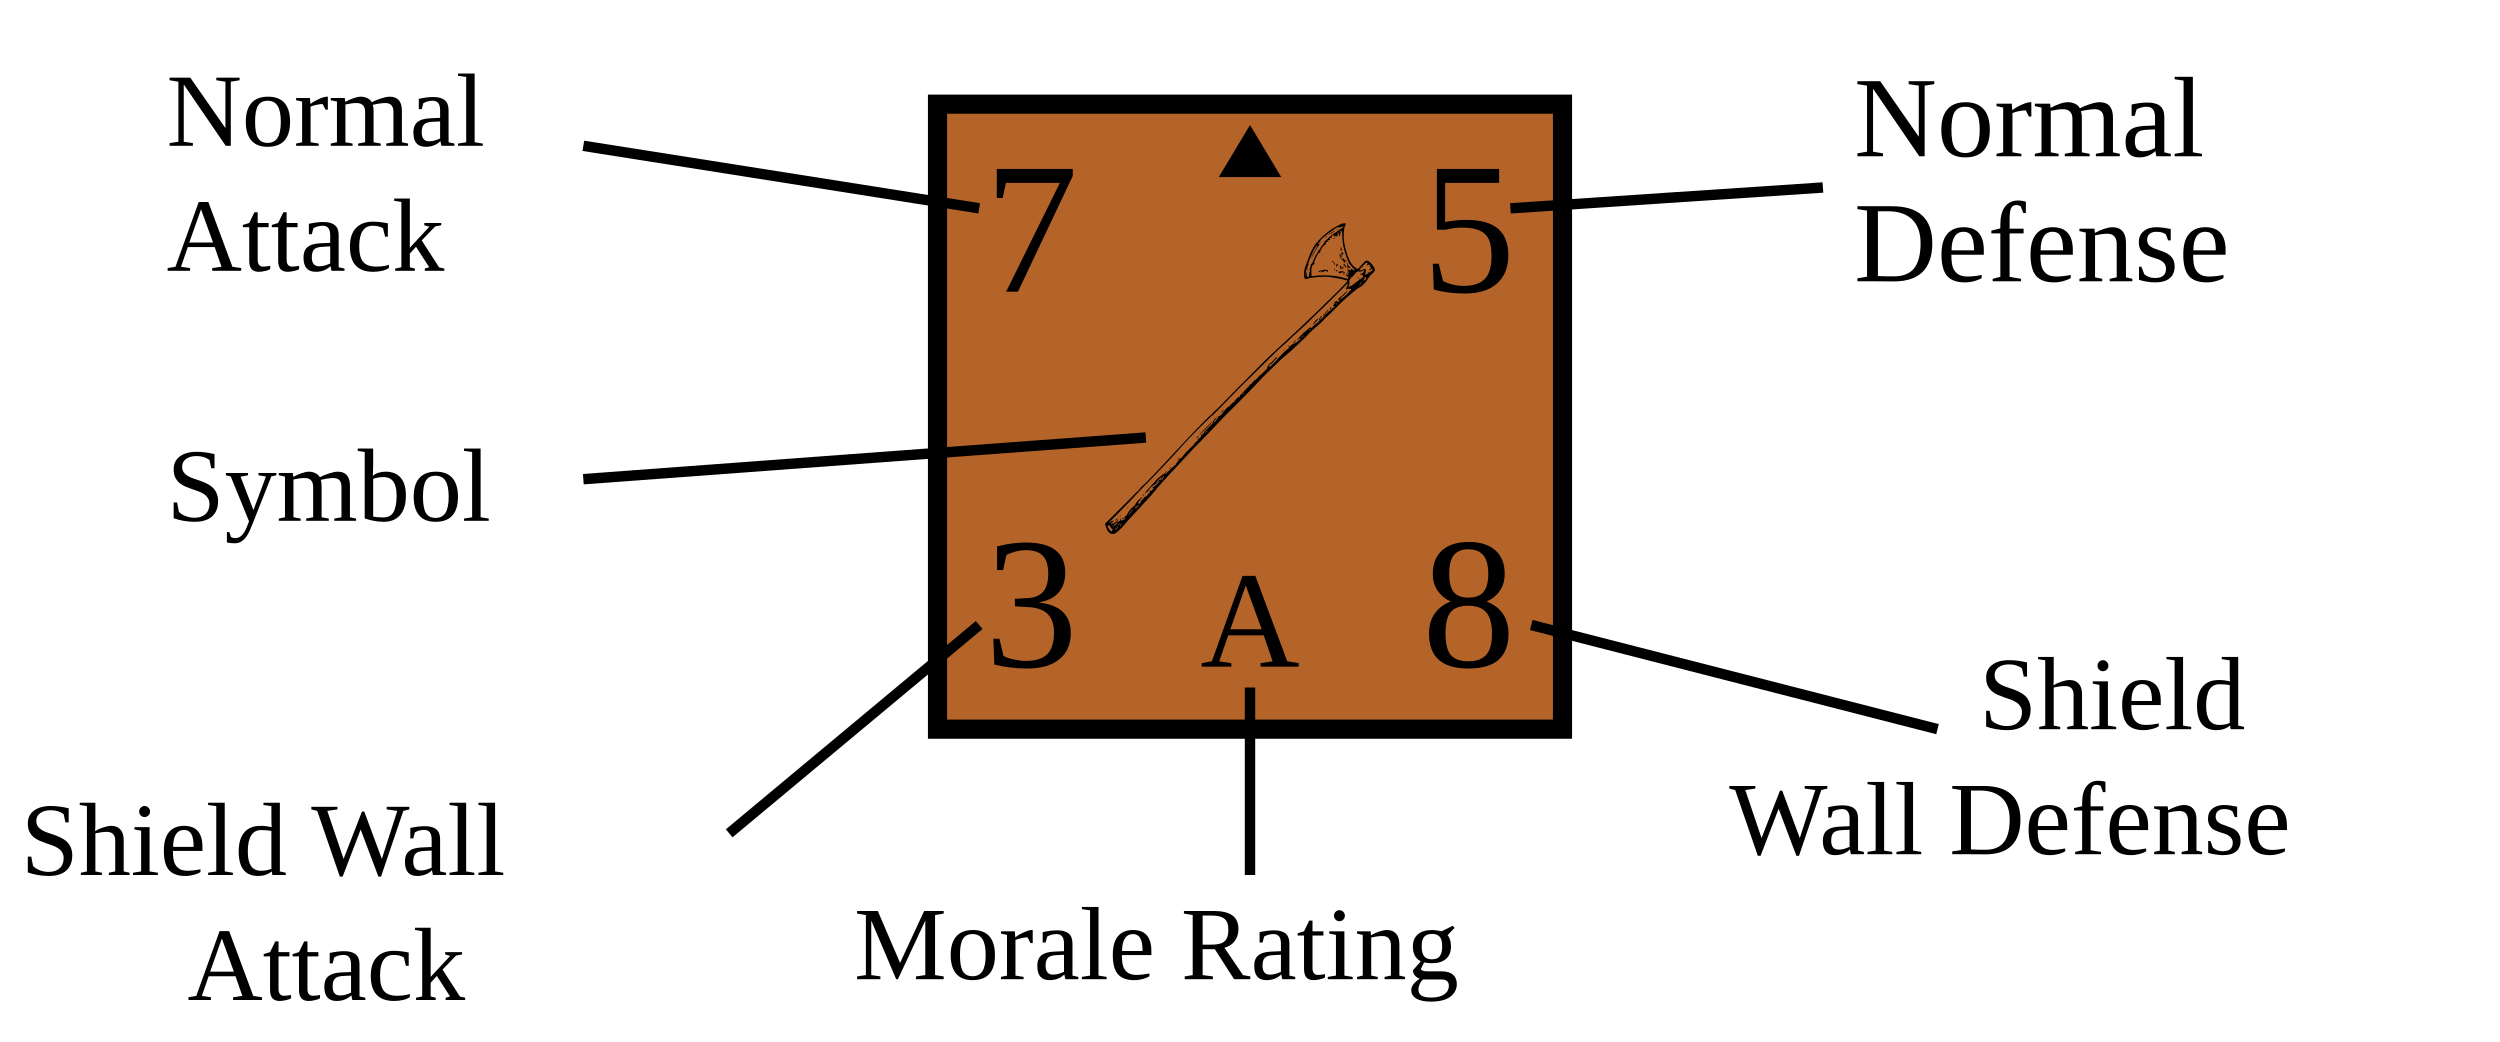
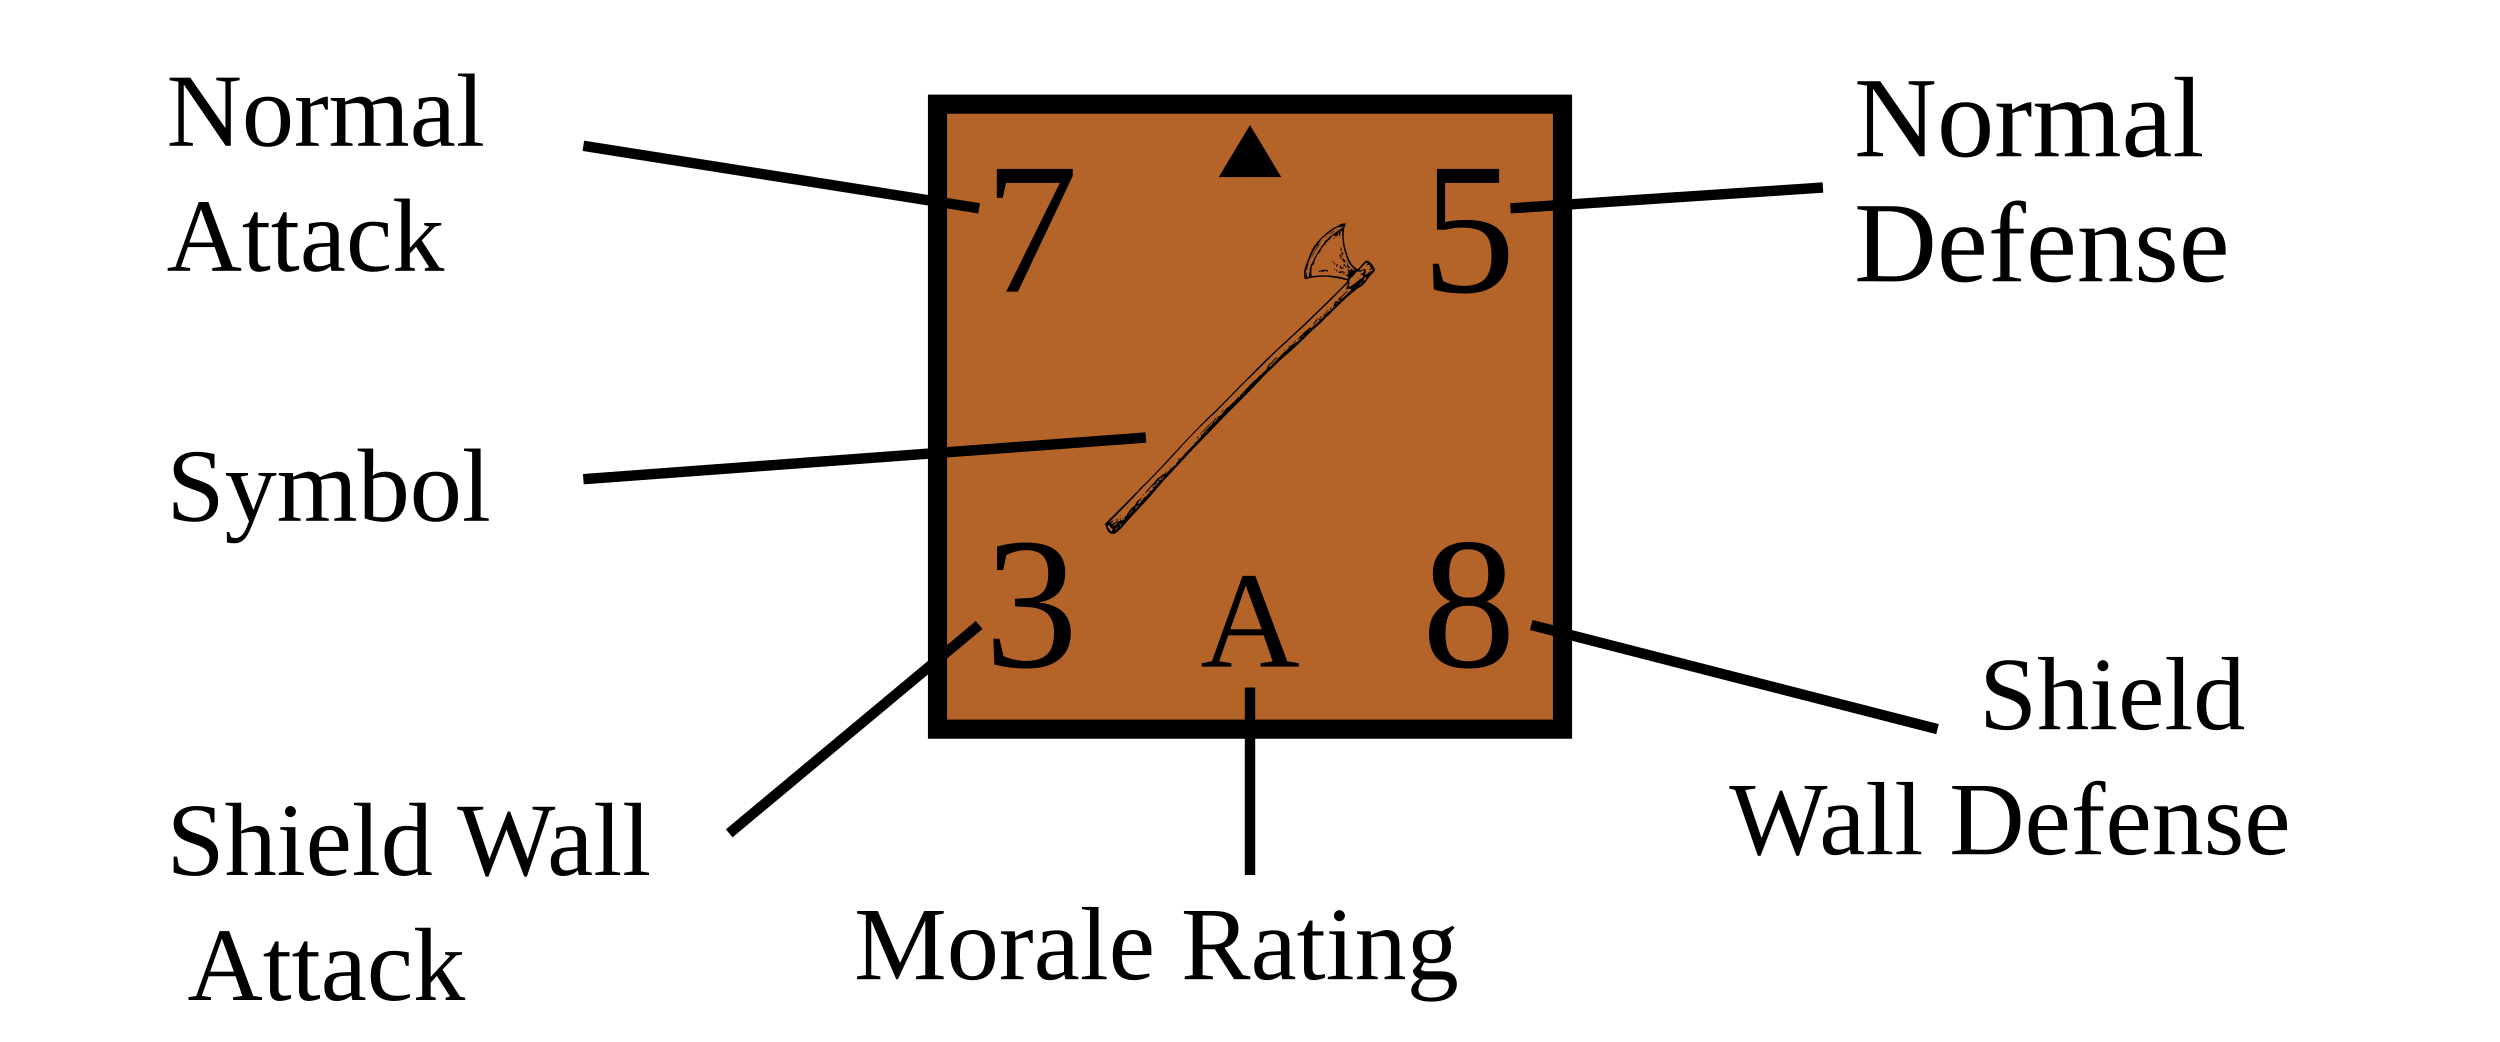
<svg xmlns="http://www.w3.org/2000/svg" width="240" height="100">
  <defs>
    <marker fill="black" id="arrowhead" markerWidth="10" markerHeight="7" refX="0" refY="3.5" orient="auto">
      <polygon points="0 0, 8 3.5, 0 7" />
    </marker>
  </defs>
  <rect id="background" height="240" width="240" fill="white" />
  <g id="leader" transform="translate(90,10)">
    <rect width="60" height="60" fill="rgb(180,100,40)" stroke="black" stroke-width="1%" />
    <g id="facing_arrow">
      <polygon points="30,2 33,7 27,7" />
    </g>
    <g id="scale" transform="scale(0.6)">
      <g id="battleaxe" transform="translate(0,100) rotate(160, 46, -13) scale(0.01,-0.01) matrix(1,0,0,-1,0,100)" fill="black" stroke="none">
        <path d="M481 4529 l-24 -10 26 -27 c43 -45 86 -147 107 -254 25 -127 27 -294       3 -364 -15 -46 -50 -102 -65 -103 -3 -1 -38 17 -77 39 -39 22 -79 40 -90 40       -27 0 -57 -42 -75 -103 -23 -80 -14 -103 46 -123 28 -9 67 -31 87 -48 50 -44       139 -89 181 -91 19 -2 49 -8 65 -15 17 -7 73 -27 125 -45 52 -18 138 -53 190       -77 200 -96 272 -128 284 -128 7 0 30 -12 51 -26 21 -14 81 -40 134 -58 53       -18 132 -52 177 -74 44 -23 83 -42 87 -42 3 0 43 -17 89 -39 87 -40 231 -99       321 -130 28 -10 99 -40 157 -66 58 -25 141 -63 185 -82 44 -19 109 -51 145       -70 36 -19 103 -52 150 -75 47 -22 159 -76 250 -120 91 -44 186 -88 211 -98       25 -10 190 -90 365 -178 175 -87 335 -165 354 -172 19 -7 40 -17 45 -21 6 -4       147 -77 315 -162 168 -85 325 -166 350 -181 25 -14 61 -34 80 -44 19 -10 55       -31 80 -47 25 -16 115 -65 200 -108 243 -123 423 -218 450 -237 31 -21 153       -70 175 -70 9 0 30 8 46 17 35 21 52 71 47 140 l-3 47 -225 103 c-124 57 -271       126 -327 153 -56 28 -105 50 -110 50 -5 0 -24 11 -43 24 -19 13 -46 27 -60 31       -45 13 -356 166 -650 319 -327 170 -751 376 -774 376 -8 0 -17 4 -20 8 -3 5       -38 21 -78 37 -40 16 -162 73 -271 127 -109 54 -200 98 -203 98 -4 0 -198 91       -454 213 -148 70 -270 122 -740 317 -132 55 -627 275 -775 345 -55 26 -133 62       -172 81 -40 19 -73 39 -73 44 0 11 152 106 251 156 83 42 268 94 335 94 44 0       44 0 44 35 0 43 -37 119 -81 166 -17 19 -58 66 -90 106 -33 39 -84 94 -115       121 -101 90 -326 183 -489 202 -94 12 -93 12 -124 -1z m270 -54 c137 -40 203       -71 194 -93 -4 -12 -2 -12 8 -3 11 9 17 8 26 -3 9 -11 9 -16 0 -22 -8 -4 -9       -3 -5 4 4 7 5 12 2 12 -3 0 -7 -4 -10 -9 -3 -5 13 -21 36 -34 24 -14 73 -55       111 -91 37 -35 63 -56 57 -46 -5 10 -45 49 -89 86 -88 76 -105 102 -37 55 59       -41 207 -200 204 -220 -2 -8 3 -16 11 -16 8 0 18 -14 23 -32 5 -18 13 -35 19       -39 8 -4 7 0 0 15 -7 11 -9 21 -7 21 8 0 53 -83 60 -110 4 -14 -3 -6 -15 18       -26 51 -36 50 -14 -1 10 -24 11 -38 4 -42 -14 -9 -36 11 -43 40 -4 14 -11 25       -16 25 -6 0 -10 9 -10 19 0 11 -6 26 -13 33 -8 7 -19 23 -26 36 -6 12 -17 22       -24 22 -7 0 -21 12 -32 27 -24 32 -90 94 -113 107 -10 5 -21 15 -25 23 -4 7       -14 13 -21 13 -7 0 -23 11 -36 25 -13 14 -29 25 -36 25 -6 0 -22 11 -35 25       -13 13 -28 25 -32 25 -4 0 -36 13 -70 29 -34 16 -78 32 -97 35 -19 4 -57 13       -85 21 -27 8 -63 17 -80 21 l-30 7 30 8 c17 5 36 7 43 4 6 -2 12 0 12 5 0 17       34 11 161 -25z m-164 -42 c-7 -12 27 -68 43 -71 10 -2 11 0 2 10 -12 15 -12       58 0 58 4 0 8 -11 8 -25 0 -19 4 -23 17 -18 11 5 14 3 8 -6 -6 -11 -3 -11 16       -1 13 7 27 19 32 26 11 19 37 6 38 -20 0 -11 3 -15 6 -8 2 6 12 12 20 12 10 0       13 -6 9 -16 -4 -10 0 -15 12 -13 39 4 45 0 31 -18 -11 -15 -11 -16 1 -5 22 19       40 14 40 -10 0 -13 3 -18 8 -12 10 15 113 -52 119 -77 4 -13 11 -18 22 -14 21       6 131 -99 131 -125 0 -13 7 -20 18 -20 29 0 59 -40 74 -95 7 -27 17 -53 22       -57 11 -7 -34 -28 -60 -28 -8 0 -61 -16 -118 -35 -112 -38 -246 -107 -313       -162 -32 -26 -43 -30 -43 -18 0 9 -4 13 -10 10 -5 -3 -10 -2 -10 3 0 6 7 12       15 16 18 6 20 32 3 42 -6 4 -8 3 -5 -3 4 -6 0 -14 -9 -17 -13 -5 -15 -1 -9 21       5 23 4 26 -6 16 -7 -7 -17 -13 -22 -13 -5 0 -1 8 8 17 16 16 16 17 -6 25 -15       6 -25 5 -27 -1 -4 -13 -23 -15 -20 -2 2 5 -1 11 -7 13 -5 1 -11 -7 -13 -19 -2       -13 -10 -23 -18 -23 -18 0 -19 -2 13 66 26 55 28 67 27 184 -2 139 -14 220       -50 328 -13 40 -22 78 -19 83 7 11 28 12 22 2z m110 -29 c-3 -3 -12 -4 -19 -1       -8 3 -5 6 6 6 11 1 17 -2 13 -5z m-246 -623 c68 -37 71 -40 46 -46 -15 -4 -38       -4 -52 -1 -36 9 -41 -13 -13 -59 20 -35 20 -38 4 -32 -10 4 -26 2 -35 -5 -14       -11 -14 -11 -3 3 10 14 10 18 -3 23 -11 4 -14 2 -9 -6 5 -8 2 -9 -12 -4 -18 8       -41 14 -56 15 -5 1 -8 8 -8 17 0 10 5 14 15 10 8 -3 22 -9 32 -13 11 -4 14 -3       9 6 -5 7 -20 17 -34 23 -22 9 -24 12 -9 15 19 5 23 19 5 25 -22 8 3 27 30 22       24 -4 25 -3 10 10 -22 16 -23 36 -4 36 8 0 47 -18 87 -39z m169 -82 c14 -7 27       -14 30 -14 53 -13 80 -39 80 -77 0 -7 9 -21 20 -33 l21 -22 -32 -1 c-17 0 -57       9 -88 21 -31 12 -60 20 -64 19 -5 -1 -16 6 -25 16 -9 10 -13 12 -8 5 10 -16 1       -17 -26 -2 -15 8 -22 8 -28 0 -4 -7 -7 5 -8 25 -1 31 1 36 18 31 26 -7 25 -1       -1 14 -14 7 -24 8 -28 1 -3 -5 -14 1 -25 15 l-19 25 30 -6 c18 -4 40 -1 58 8       25 13 33 13 50 2 11 -7 31 -19 45 -27z m640 -319 c74 -32 180 -79 235 -105 93       -45 157 -72 342 -146 40 -15 89 -37 110 -48 21 -10 83 -36 138 -56 55 -20 159       -66 230 -100 72 -35 157 -74 190 -88 33 -14 108 -48 167 -76 59 -28 110 -51       112 -51 9 0 306 -141 560 -266 94 -46 177 -84 186 -84 9 0 20 -4 26 -9 5 -4       45 -23 89 -41 102 -41 525 -248 546 -266 17 -15 620 -317 709 -355 30 -13 107       -51 170 -84 63 -33 140 -72 170 -86 54 -26 301 -144 390 -188 25 -12 34 -19       20 -16 -14 3 -38 8 -54 10 -27 4 -28 3 -10 -10 10 -8 24 -15 31 -15 6 0 14 -4       17 -8 10 -17 -92 -7 -112 11 -10 9 -22 17 -26 17 -5 0 2 -8 15 -19 l23 -18       -31 1 c-25 1 -31 5 -30 20 1 10 -5 21 -13 23 -13 4 -13 3 -1 -5 12 -8 12 -14       3 -25 -7 -7 -8 -18 -4 -22 4 -5 0 -4 -8 1 -8 5 -22 7 -31 6 -9 -2 -21 4 -28       12 -10 12 -9 14 6 11 10 -2 18 -4 18 -5 0 -1 8 -3 18 -5 9 -2 15 1 11 6 -3 5       -9 7 -14 4 -5 -3 -11 -1 -15 5 -4 6 -10 8 -15 5 -5 -3 -11 -1 -15 5 -4 6 -10       8 -15 5 -4 -3 -21 9 -37 26 -31 34 -141 91 -157 82 -6 -3 -8 -3 -4 2 9 9 -70       65 -92 65 -9 0 -25 7 -38 15 -17 13 -21 13 -16 2 3 -8 25 -24 49 -36 25 -12       45 -27 45 -32 0 -6 -4 -7 -10 -4 -6 3 -10 0 -11 -7 0 -10 -2 -10 -6 0 -2 6 -9       10 -14 6 -5 -3 -9 1 -9 8 0 8 -16 20 -35 27 -19 7 -35 16 -35 20 0 3 -9 8 -20       9 -44 4 -49 6 -43 15 4 6 0 8 -9 4 -9 -3 -15 0 -14 6 0 7 -3 12 -9 12 -5 0 -9       -3 -8 -7 7 -21 -9 -4 -17 18 -8 20 -13 24 -23 15 -10 -8 -19 -6 -35 5 -22 15       -32 41 -10 28 6 -4 8 -3 4 4 -3 6 -15 9 -26 7 -10 -2 -42 7 -70 21 -48 23 -68       40 -32 27 12 -4 14 -3 6 6 -15 16 -52 22 -60 9 -4 -6 -9 -6 -13 -1 -3 5 -17       17 -31 26 -17 12 -20 17 -8 17 8 0 21 -7 28 -15 7 -8 17 -15 22 -15 6 0 5 7       -3 16 -8 10 8 6 44 -12 53 -26 80 -52 40 -37 -10 3 -15 3 -11 -2 4 -4 20 -9       35 -10 49 -3 113 -25 136 -48 11 -11 28 -22 37 -23 8 -1 24 -5 35 -9 48 -19       -7 17 -110 71 -60 31 -119 63 -130 71 -11 7 -27 13 -35 13 -9 0 -34 9 -56 19       -21 11 -41 15 -42 10 -2 -5 -17 0 -33 12 -17 12 -32 19 -35 17 -2 -3 7 -11 21       -18 14 -7 25 -17 25 -21 0 -4 -45 15 -100 42 -55 27 -106 47 -112 43 -6 -4 -8       -3 -5 2 3 6 -14 20 -39 33 -41 22 -53 46 -16 35 14 -5 15 -4 2 5 -9 6 -18 7       -24 1 -16 -16 -33 -12 -90 25 -30 19 -58 35 -62 35 -4 0 -36 15 -73 34 -36 18       -73 31 -81 29 -13 -4 -13 -3 0 6 13 10 12 13 -6 10 -3 0 -16 7 -30 16 -14 9       -32 14 -39 11 -9 -3 -12 0 -8 10 3 8 2 14 -3 13 -19 -5 -64 14 -64 26 0 16       -25 26 -47 19 -13 -4 -15 -3 -5 4 13 9 -40 39 -160 91 -27 11 -48 25 -48 30 0       6 2 11 4 11 1 0 64 -31 140 -68 75 -37 136 -65 136 -61 0 11 -270 140 -280       134 -6 -3 -10 -2 -10 3 0 10 -70 45 -77 38 -2 -2 5 -7 16 -11 12 -3 21 -11 21       -17 0 -6 3 -9 6 -5 4 3 13 -1 21 -9 21 -21 7 -31 -15 -11 -10 10 -24 17 -30       17 -7 0 -12 5 -12 10 0 6 -7 10 -16 10 -10 0 -14 5 -10 15 4 13 2 14 -14 5       -14 -8 -20 -8 -20 0 0 6 -4 9 -10 5 -5 -3 -31 10 -57 29 -66 47 -118 67 -133       53 -8 -9 -9 -7 -4 7 6 15 4 18 -9 13 -8 -3 -21 1 -28 9 -7 9 -21 13 -31 11       -10 -3 -16 -2 -14 2 3 4 -20 19 -51 34 -46 22 -54 24 -49 9 3 -11 0 -9 -10 6       -9 12 -20 22 -24 22 -4 0 -40 18 -80 40 -40 22 -79 40 -86 40 -8 0 -14 5 -14       10 0 6 -7 10 -16 10 -9 0 -32 9 -50 21 -19 11 -45 22 -58 23 -13 2 -37 13 -54       24 -16 12 -37 22 -46 22 -9 0 -24 5 -34 10 -9 6 -38 19 -64 30 -27 10 -48 24       -48 31 0 17 -49 52 -78 55 -14 2 -39 13 -55 25 -34 25 -84 35 -66 13 6 -8 15       -11 20 -8 5 3 23 -6 40 -20 17 -14 43 -26 58 -26 15 0 35 -8 44 -18 15 -16 15       -18 -3 -18 -11 0 -20 4 -20 8 0 4 -7 4 -17 1 -12 -5 -14 -3 -8 7 5 9 4 11 -4       6 -6 -4 -37 8 -69 27 -90 55 -259 130 -272 122 -4 -2 -6 6 -5 20 2 17 -1 22       -12 18 -12 -5 -12 -7 -1 -14 15 -10 7 -12 -16 -3 -9 3 -14 9 -12 13 2 3 -19 7       -47 7 -49 1 -137 31 -137 45 0 9 21 6 38 -5 7 -4 16 -5 19 -2 3 3 -12 13 -33       23 -22 10 -41 21 -42 26 -2 4 -8 5 -13 1 -5 -3 -9 0 -9 6 0 6 -4 8 -10 5 -5       -3 -10 -1 -10 6 0 7 -3 10 -6 6 -3 -3 -27 4 -52 15 -69 30 -102 38 -99 26 1       -6 -4 -13 -10 -15 -7 -3 -13 3 -13 12 0 9 -4 14 -8 11 -5 -3 -21 1 -36 9 -15       8 -30 14 -34 13 -4 0 -22 5 -39 13 -33 14 -44 29 -20 29 6 1 -3 9 -21 18 -18       10 -29 21 -25 25 4 5 -1 5 -11 1 -16 -6 -14 -9 14 -24 18 -9 29 -20 23 -23       -10 -7 -93 33 -93 45 0 4 8 5 18 1 14 -5 15 -3 5 7 -10 11 -15 11 -27 1 -13       -11 -22 -9 -51 9 -20 12 -41 20 -48 17 -7 -3 -24 4 -38 14 -13 10 -33 19 -44       19 -19 1 -19 1 -2 14 16 13 16 15 -13 24 -38 14 -39 24 -2 17 l27 -5 -25 11       c-40 17 -68 20 -76 7 -5 -8 -2 -9 10 -5 10 4 15 3 11 -3 -8 -13 -45 -13 -45       -1 0 6 5 13 10 16 7 4 3 14 -11 26 -12 10 -25 16 -30 14 -4 -3 -37 8 -72 25       -82 39 -110 39 -34 0 31 -17 63 -30 71 -30 7 0 19 -6 26 -14 6 -8 19 -12 28       -9 12 4 14 3 7 -5 -16 -17 -162 37 -209 77 -16 13 -18 13 -11 1 6 -12 5 -12       -5 -3 -13 12 -4 37 11 28 5 -4 9 -1 9 5 0 8 9 10 25 6 34 -9 31 4 -10 44 -19       19 -35 37 -35 41 0 4 84 -33 188 -83 103 -50 248 -116 322 -148z m-770 205       l23 -24 -23 4 c-29 6 -44 20 -36 34 9 15 9 15 36 -14z m85 -50 c39 -32 28 -32       -15 0 -19 14 -30 25 -24 25 5 0 23 -11 39 -25z m473 -180 c-3 -3 -9 2 -12 12       -6 14 -5 15 5 6 7 -7 10 -15 7 -18z m547 -235 c3 -6 -1 -7 -9 -4 -18 7 -21 14       -7 14 6 0 13 -4 16 -10z m145 -60 c8 -5 11 -10 5 -10 -5 0 -17 5 -25 10 -8 5       -10 10 -5 10 6 0 17 -5 25 -10z m1205 -540 c3 -6 -1 -7 -9 -4 -18 7 -21 14 -7       14 6 0 13 -4 16 -10z m763 -366 c16 -8 21 -14 11 -14 -9 0 -27 9 -40 21 -13       11 -18 18 -11 14 6 -3 24 -13 40 -21z m1437 -741 c6 -1 18 -4 27 -6 10 -2 20       -6 23 -10 3 -4 2 -5 -2 -2 -3 3 -13 -1 -21 -8 -13 -10 -14 -9 -7 2 6 11 4 13       -7 8 -10 -3 -24 3 -35 15 -11 14 -13 18 -3 13 8 -5 20 -11 25 -12z m177 -81       c7 -9 -9 -3 -37 13 -70 40 -91 62 -28 29 29 -15 58 -34 65 -42z m367 -124       c-13 -42 -20 -46 -39 -23 -10 12 -10 19 -2 27 7 7 12 22 12 35 0 12 8 26 18       32 23 13 28 -19 11 -71z m-111 59 c6 0 12 -4 12 -8 0 -4 9 -11 21 -14 11 -4       18 -9 16 -12 -3 -2 -18 2 -35 11 -16 8 -32 13 -34 10 -3 -2 -11 3 -19 13 -13       15 -12 16 6 9 11 -5 26 -9 33 -9z m-48 -27 c8 -5 11 -10 5 -10 -5 0 -17 5 -25       10 -8 5 -10 10 -5 10 6 0 17 -5 25 -10z m-20 -30 c0 -15 -5 -12 -26 11 -19 22       -19 22 4 10 12 -6 22 -16 22 -21z m100 -35 c0 -10 -41 10 -57 27 -17 19 -15       19 20 -2 20 -12 37 -23 37 -25z" />
        <path d="M618 4473 c7 -3 16 -2 19 1 4 3 -2 6 -13 5 -11 0 -14 -3 -6 -6z" />
        <path d="M668 4470 c22 -9 41 -14 107 -24 22 -4 19 -2 -10 8 -52 17 -130 30       -97 16z" />
        <path d="M820 4430 c8 -5 20 -10 25 -10 6 0 3 5 -5 10 -8 5 -19 10 -25 10 -5       0 -3 -5 5 -10z" />
        <path d="M700 4366 c0 -2 7 -6 15 -10 8 -3 15 -1 15 4 0 6 -7 10 -15 10 -8 0       -15 -2 -15 -4z" />
        <path d="M660 4173 c0 -28 16 -48 25 -33 4 7 2 16 -5 20 -7 4 -9 13 -6 19 4 6       2 11 -3 11 -6 0 -11 -8 -11 -17z" />
        <path d="M668 4096 c-17 -23 -17 -24 2 -19 16 4 19 2 14 -13 -4 -14 -3 -16 4       -5 13 18 32 5 32 -22 0 -23 -20 -62 -20 -39 0 6 -5 12 -11 12 -6 0 -9 -6 -7       -12 3 -7 -1 -19 -9 -26 -7 -7 -13 -21 -12 -30 0 -14 2 -13 9 3 5 11 9 14 9 8       1 -7 7 -13 15 -13 9 0 12 7 9 18 -2 10 3 24 11 31 18 15 22 96 6 106 -6 4 -7       -1 -3 -11 5 -14 3 -15 -15 -5 -13 7 -19 17 -16 26 9 22 2 18 -18 -9z" />
        <path d="M695 4040 c-3 -5 -1 -10 4 -10 6 0 11 5 11 10 0 6 -2 10 -4 10 -3 0       -8 -4 -11 -10z" />
        <path d="M855 4020 c3 -5 11 -10 16 -10 6 0 7 5 4 10 -3 6 -11 10 -16 10 -6 0       -7 -4 -4 -10z" />
        <path d="M844 3989 c-3 -6 1 -18 11 -27 16 -16 17 -16 6 5 -8 16 -8 23 2 26 9       4 9 6 0 6 -6 1 -15 -4 -19 -10z" />
        <path d="M807 3949 c-3 -13 -1 -19 6 -16 7 2 18 -3 25 -12 10 -14 11 -13 5 4       -4 11 -12 25 -19 32 -9 10 -13 8 -17 -8z" />
        <path d="M1090 3949 c0 -4 -16 -6 -35 -4 -19 2 -32 -1 -29 -6 3 -5 -4 -9 -14       -9 -26 0 -36 -27 -12 -33 12 -3 17 0 14 8 -6 16 33 27 41 11 3 -8 7 -7 11 2 5       10 9 10 20 1 12 -10 13 -9 8 5 -4 9 -3 16 2 15 21 -3 47 2 40 8 -9 10 -46 11       -46 2z" />
        <path d="M767 3907 c6 -28 -15 -46 -28 -26 -5 8 -9 9 -9 3 0 -23 24 -31 50       -18 14 8 19 14 10 14 -10 0 -11 3 -4 8 8 5 6 13 -6 25 -17 17 -17 17 -13 -6z" />
        <path d="M654 3893 c1 -16 -5 -35 -12 -45 -9 -11 -10 -18 -3 -23 6 -3 11 -1       11 4 0 6 6 11 13 11 7 0 13 9 13 20 0 11 -4 20 -9 20 -5 0 -5 9 -2 20 3 11 2       20 -3 20 -5 0 -8 -12 -8 -27z" />
        <path d="M700 3908 c0 -7 -3 -24 -7 -37 -4 -17 -3 -22 5 -17 7 4 12 16 12 27       0 10 5 19 11 19 5 0 7 5 4 10 -9 14 -25 12 -25 -2z" />
        <path d="M875 3890 c-3 -5 -1 -10 4 -10 6 0 11 5 11 10 0 6 -2 10 -4 10 -3 0       -8 -4 -11 -10z" />
        <path d="M845 3860 c3 -5 10 -10 16 -10 5 0 9 5 9 10 0 6 -7 10 -16 10 -8 0       -12 -4 -9 -10z" />
        <path d="M802 3829 c-18 -3 -34 -8 -35 -10 -1 -2 -11 -15 -22 -28 l-20 -25 29       22 c18 14 36 20 51 16 15 -4 24 0 29 12 8 22 7 22 -32 13z" />
        <path d="M670 3820 c0 -5 5 -10 10 -10 6 0 10 5 10 10 0 6 -4 10 -10 10 -5 0       -10 -4 -10 -10z" />
        <path d="M762 3774 c-7 -8 -8 -14 -3 -14 10 0 25 19 20 25 -2 1 -10 -3 -17       -11z" />
        <path d="M567 3639 c7 -7 15 -10 18 -7 3 3 -2 9 -12 12 -14 6 -15 5 -6 -5z" />
        <path d="M1137 3343 c-2 -5 4 -17 14 -27 12 -12 19 -15 19 -7 0 16 -27 44 -33       34z" />
        <path d="M1205 3310 c10 -11 24 -20 32 -20 7 0 13 -4 13 -10 0 -5 5 -10 10       -10 6 0 6 7 -2 19 -6 10 -18 17 -25 14 -7 -3 -13 -1 -13 5 0 5 -8 13 -17 16       -15 6 -15 4 2 -14z" />
        <path d="M1416 3225 c15 -14 32 -24 38 -22 6 2 18 -6 28 -17 17 -20 25 -12 10       10 -6 10 -88 54 -99 54 -2 0 8 -11 23 -25z" />
        <path d="M1869 3020 c18 -11 35 -19 37 -17 7 7 -19 24 -46 32 -20 5 -19 3 9       -15z" />
        <path d="M2077 2959 c7 -7 15 -10 18 -7 3 3 -2 9 -12 12 -14 6 -15 5 -6 -5z" />
        <path d="M3311 2387 c28 -21 59 -36 59 -29 0 5 -11 14 -25 20 -24 11 -44 16       -34 9z" />
        <path d="M3842 2127 c10 -8 15 -17 11 -21 -4 -4 1 -4 10 0 20 7 20 7 -13 23       -22 11 -23 10 -8 -2z" />
        <path d="M4420 1816 c0 -3 9 -10 20 -16 11 -6 20 -8 20 -6 0 3 -9 10 -20 16       -11 6 -20 8 -20 6z" />
        <path d="M4970 1556 c0 -3 9 -10 20 -16 11 -6 20 -8 20 -6 0 3 -9 10 -20 16       -11 6 -20 8 -20 6z" />
        <path d="M5287 1439 c7 -7 15 -10 18 -7 3 3 -2 9 -12 12 -14 6 -15 5 -6 -5z" />
        <path d="M5447 1359 c7 -7 15 -10 18 -7 3 3 -2 9 -12 12 -14 6 -15 5 -6 -5z" />
        <path d="M5516 1325 c10 -8 26 -14 34 -14 9 0 4 6 -10 14 -33 19 -49 19 -24 0z" />
      </g>
      <g id="attributes" text-anchor="middle" font-size="30">
        <g id="normal_attack">
          <text x="15" y="30">7</text>
        </g>
        <g id="normal_defense">
          <text x="85" y="30">5</text>
        </g>
        <g id="shield_wall_defense">
          <text x="85" y="90">8</text>
        </g>
        <g id="shield_wall_attack">
          <text x="15" y="90">3</text>
        </g>
        <g id="morale_rating">
          <text x="50" y="90" font-size="22">A</text>
        </g>
      </g>
    </g>
  </g>
  <g id="normal_attack">
    <text x="16" y="14" font-size="10">
      <tspan>Normal</tspan>
      <tspan x="16" dy="12">Attack</tspan>
    </text>
    <line x1="56" y1="14" x2="94" y2="20" stroke="black" stroke-width="1" />
  </g>
  <g id="symbol">
    <line x1="56" y1="46" x2="110" y2="42" stroke="black" stroke-width="1" />
    <text x="16" y="50" font-size="10">
      <tspan>Symbol</tspan>
    </text>
  </g>
  <g id="shield_wall_attack">
    <line x1="70" y1="80" x2="94" y2="60" stroke="black" stroke-width="1" />
-     <text x="2" y="84" font-size="10">
+     <text x="16" y="84" font-size="10">
      <tspan>Shield Wall</tspan>
      <tspan x="18" dy="12">Attack</tspan>
    </text>
  </g>
  <g id="shield_wall_defense">
    <line x1="147" y1="60" x2="186" y2="70" stroke="black" stroke-width="1" />
    <text x="190" y="70" font-size="10">
      <tspan>Shield</tspan>
      <tspan x="166" dy="12">Wall Defense</tspan>
    </text>
  </g>
  <g id="normal_defense">
    <line x1="175" y1="18" x2="145" y2="20" stroke="black" stroke-width="1" />
    <text x="178" y="15" font-size="11">
      <tspan>Normal</tspan>
      <tspan x="178" dy="12">Defense</tspan>
    </text>
  </g>
  <g id="morale_rating">"
    <text x="82" y="94" font-size="10">
      <tspan>Morale Rating</tspan>
    </text>
    <line x1="120" y1="66" x2="120" y2="84" stroke="black" stroke-width="1" />
  </g>
</svg>
